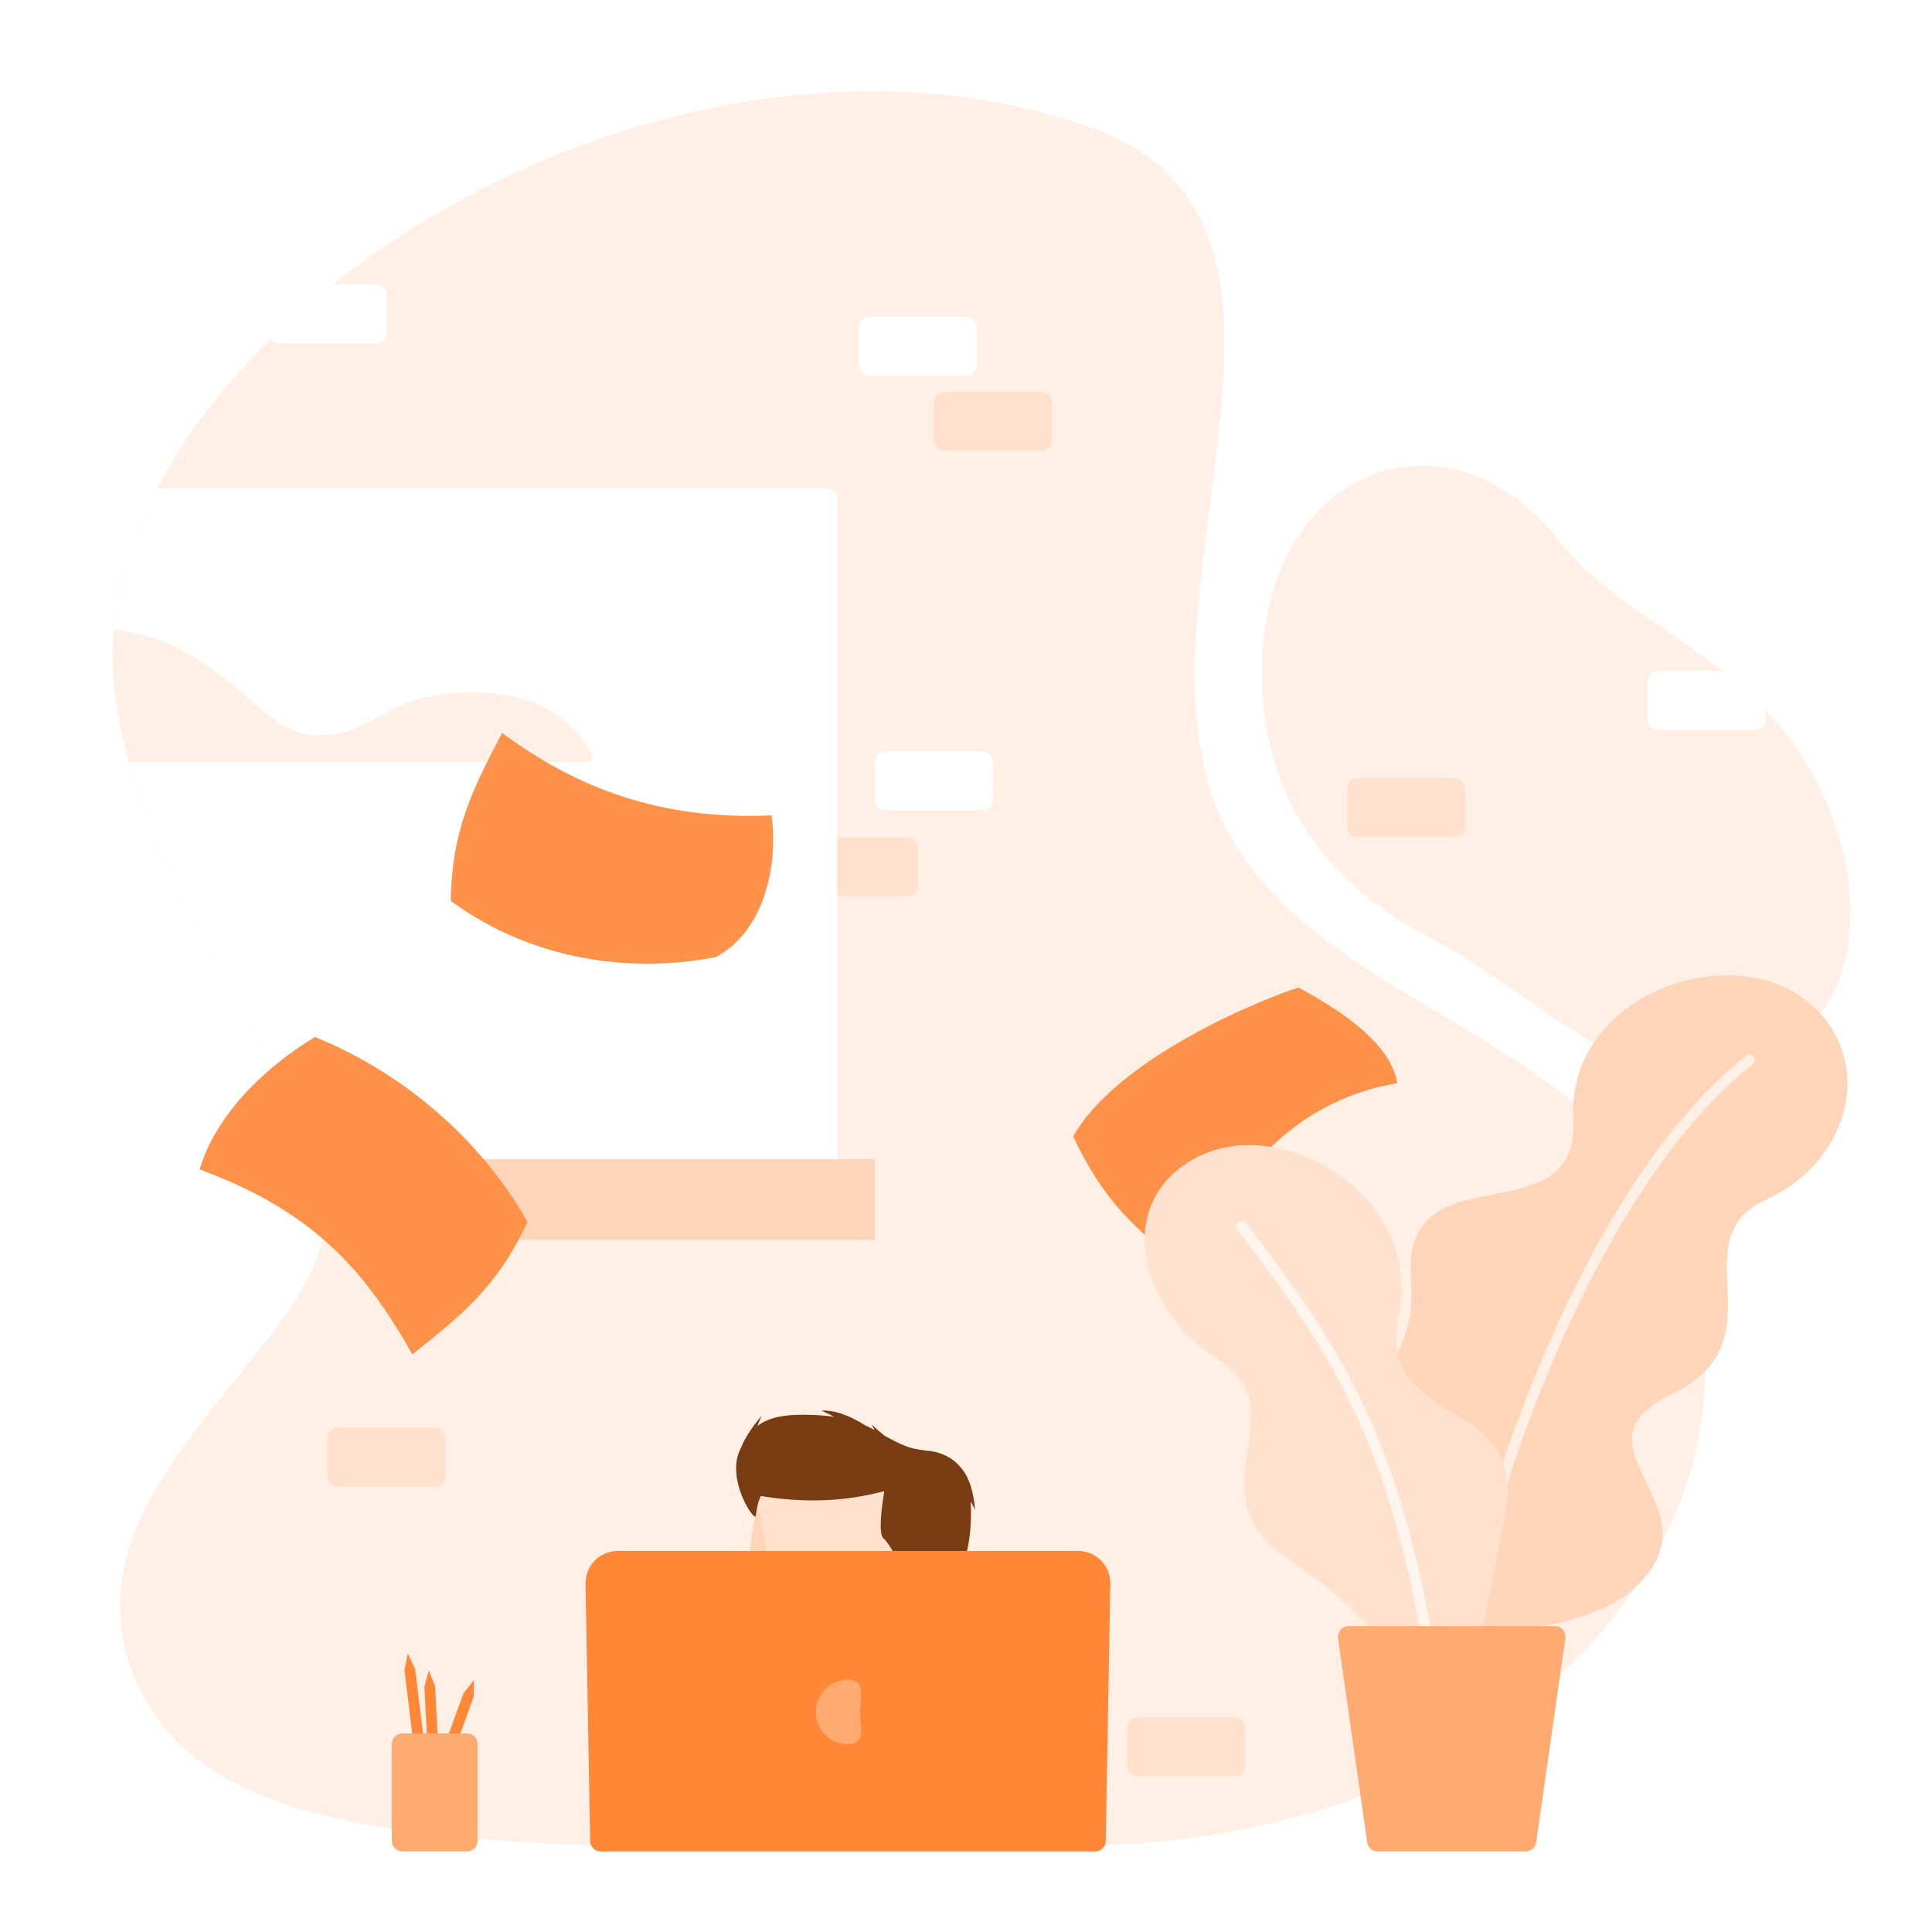
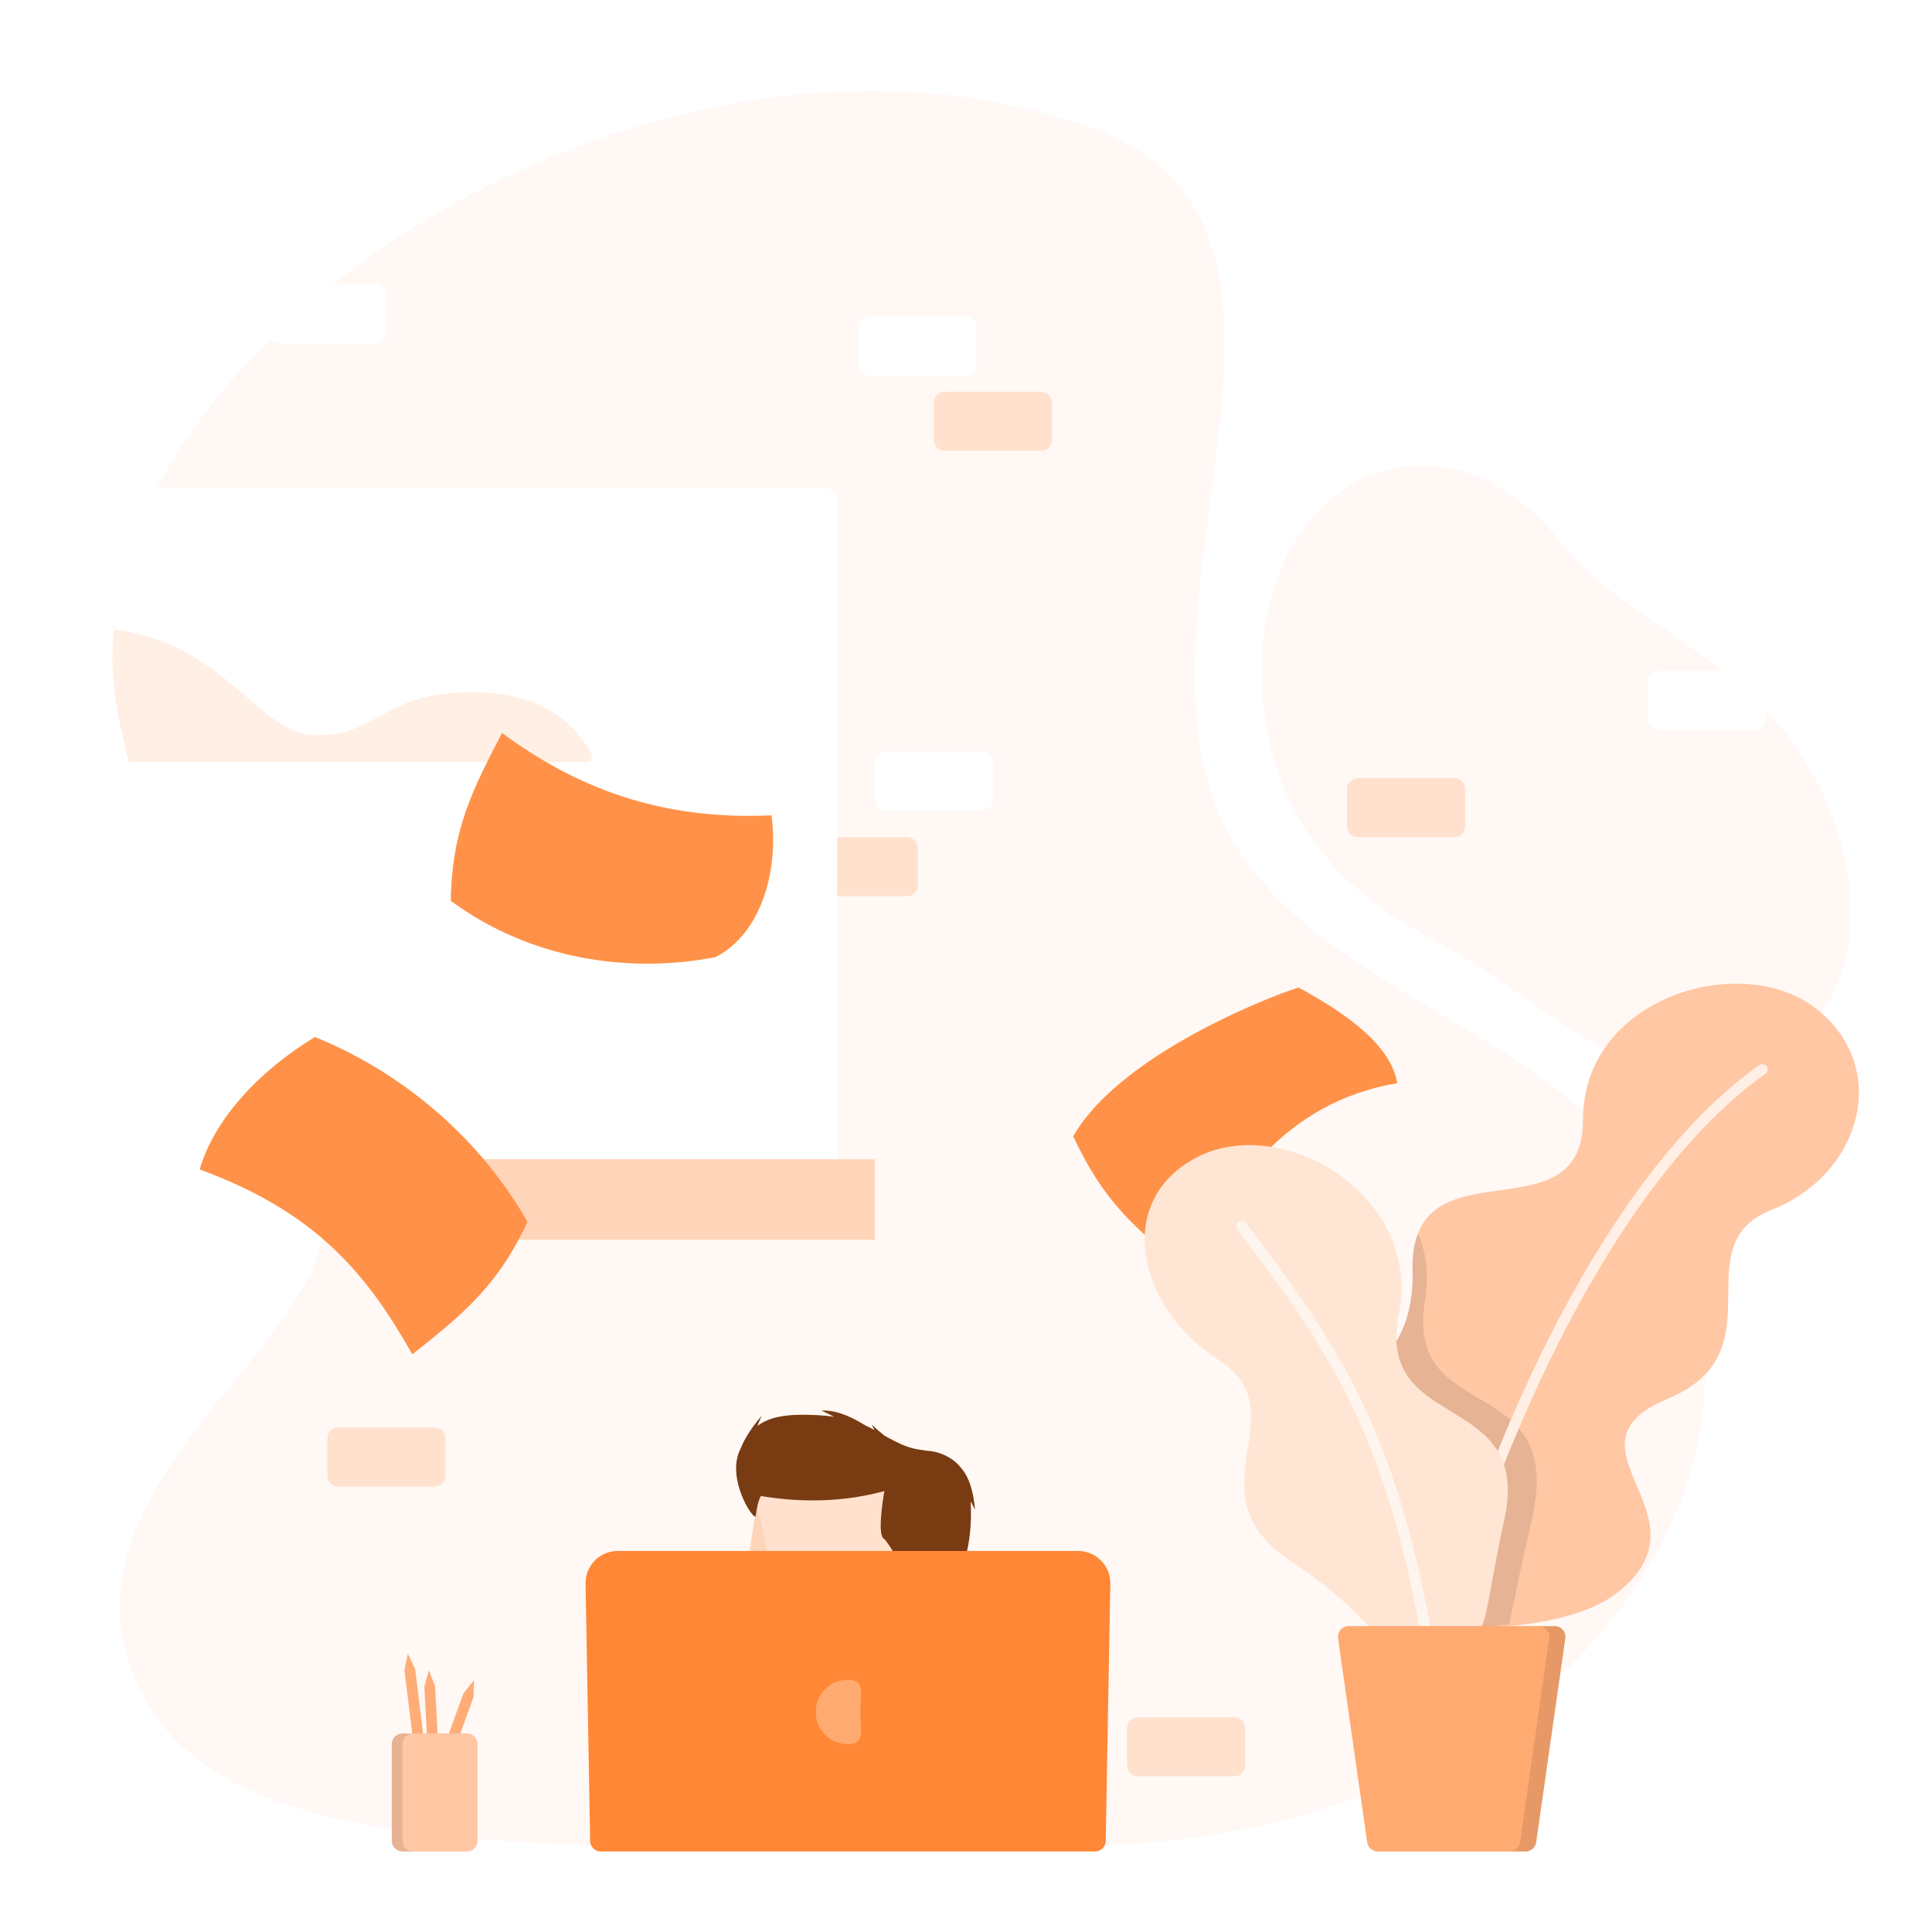
<svg xmlns="http://www.w3.org/2000/svg" xmlns:xlink="http://www.w3.org/1999/xlink" width="360px" height="360px" viewBox="0 0 360 360" version="1.1">
  <defs>
    <path d="M180.551,327.916 C77.115,328.445 17.988,332.131 4.453,295.006 C-9.082,257.88 47.574,231.029 39.867,205.922 C30.664,175.938 7.412,150.071 1.682,115.186 C-8.847,51.089 99.435,-21.491 182.777,7.59 C229.992,24.064 194.987,84.347 204.322,126.838 C211.778,160.772 251.015,169.93 274.842,190.893 C328.504,238.104 283.986,327.387 180.551,327.916 Z M270.97,85.301 C281.076,98.317 301.041,104.887 313.485,121.639 C328.327,141.619 331.54,173.848 304.828,183.305 C284.78,190.402 268.689,170.468 245.619,158.259 C222.548,146.05 217.086,128.294 215.66,117.178 C210.159,74.283 247.762,55.41 270.97,85.301 Z" id="path-1" />
    <path d="M27.513,24.077 C28.839,27.431 28.645,31.75 26.931,37.033 C24.36,44.957 3.905,36.013 1.111,48.59 C-1.683,61.166 30.595,63.268 39.244,62.409 C45.009,61.836 54.956,62.103 69.085,63.208 C77.793,64.163 82.079,61.505 81.944,55.235 C81.808,48.965 73.175,43.379 56.046,38.478 C53.193,31.833 52.336,26.151 53.474,21.434 C54.715,17.521 56.546,12.768 58.966,7.175 L58.966,0.241 L53.474,0.804 L45.567,11.028 L34.96,24.077 L29.933,21.434 L27.513,24.077 Z" id="path-3" />
    <path d="M18.53,3.466 C50.42,15.288 33.369,7.044 53.427,1.471 C75.941,-4.784 65.547,27.579 50.6,31.13 C22.99,37.688 -24.574,-2.096 17.639,1.872 L18.53,3.466 Z" id="path-5" />
    <path d="M2.481,6.524 C-1.578,27.916 -0.301,39.142 6.311,40.203 C10.625,41.241 19.397,38.491 23.003,37.753 C25.407,37.261 27.538,33.583 29.397,26.72 L35.734,10.785 L20.059,0 L5.187,1.803 L2.481,6.524 Z" id="path-7" />
+     <path d="M2,15 L14,15 L14,15 C15.105,15 16,15.895 16,17 L16,35 L16,35 C16,36.105 15.105,37 14,37 L2,37 L2,37 C0.895,37 1.3527075e-16,36.105 0,35 L0,17 L0,17 C-1.3527075e-16,15.895 0.895,15 2,15 Z" id="path-9" />
+     <path d="M44.879,113.384 C53.148,119.948 71.016,120.872 81.201,119.387 C93.159,117.643 107.029,105.731 107,94.606 C106.947,74.007 82.574,78.057 83.143,53.403 C83.713,28.749 51.361,47.91 51.398,25.278 C51.434,2.645 22.015,-6.258 8.005,4.623 C-6.006,15.505 -0.597,35.488 16.26,42.154 C33.117,48.821 14.514,68.578 35.676,77.378 C56.838,86.178 26.902,99.116 44.879,113.384 Z" id="path-11" />
+     <path d="M2.306,0 L40.694,0 L40.694,8.8817842e-16 C41.799,6.85272294e-16 42.694,0.895 42.694,2 C42.694,2.095 42.687,2.189 42.674,2.283 L37.245,40.283 L37.245,40.283 C37.105,41.268 36.261,42 35.265,42 L7.735,42 L7.735,42 C6.739,42 5.895,41.268 5.755,40.283 L0.326,2.283 L0.326,2.283 C0.17,1.189 0.93,0.176 2.023,0.02 C2.117,0.007 2.211,-6.48749144e-16 2.306,-6.66133815e-16 Z" id="path-13" />
  </defs>
-   <g id="--" stroke="none" stroke-width="1" fill="none" fill-rule="evenodd">
+   <g id="📝-Illustrations" stroke="none" stroke-width="1" fill="none" fill-rule="evenodd">
    <g id="Artboard-2-Copy" transform="translate(-3604, -337)">
      <g id="illustration-problem" transform="translate(3604, 337)">
        <rect id="area" fill="#FFFFFF" x="0" y="0" width="360" height="360" />
        <g id="mask" transform="translate(20, 16)">
          <mask id="mask-2" fill="white">
            <use xlink:href="#path-1" />
          </mask>
-           <use id="blob" fill="#FFEFE5" xlink:href="#path-1" />
+           <use id="blob" fill="#FFF8F4" xlink:href="#path-1" />
          <g id="brick-wall" mask="url(#mask-2)">
            <g transform="translate(30, 37)">
              <rect id="Rectangle-2" fill="#FFE1CE" x="124" y="20" width="22" height="11" rx="2" />
              <rect id="Rectangle-2-Copy-7" fill="#FFE1CE" x="160" y="267" width="22" height="11" rx="2" />
              <rect id="Rectangle-2-Copy-9" fill="#FFE1CE" x="11" y="213" width="22" height="11" rx="2" />
              <rect id="Rectangle-2-Copy-2" fill="#EBEBEB" x="203" y="213" width="22" height="11" rx="2" />
              <rect id="Rectangle-2-Copy-3" fill="#EBEBEB" x="31" y="158" width="22" height="11" rx="2" />
              <rect id="Rectangle-2-Copy-12" fill="#FFE1CE" x="99" y="103" width="22" height="11" rx="2" />
              <rect id="Rectangle-2-Copy-4" fill="#FFFFFF" x="110" y="6" width="22" height="11" rx="2" />
              <rect id="Rectangle-2-Copy-13" fill="#FFFFFF" x="113" y="87" width="22" height="11" rx="2" />
              <rect id="Rectangle-2-Copy-5" fill="#FFFFFF" x="42" y="108" width="22" height="11" rx="2" />
              <rect id="Rectangle-2-Copy-8" fill="#FFFFFF" x="220" y="229" width="22" height="11" rx="2" />
              <rect id="Rectangle-2-Copy-10" fill="#FFFFFF" x="160" y="158" width="22" height="11" rx="2" />
              <rect id="Rectangle-2-Copy-11" fill="#FFFFFF" x="0" y="0" width="22" height="11" rx="2" />
              <rect id="Rectangle-2-Copy-6" fill="#FFFFFF" x="257" y="72" width="22" height="11" rx="2" />
              <rect id="Rectangle-2-Copy" fill="#FFE1CE" x="201" y="92" width="22" height="11" rx="2" />
            </g>
          </g>
          <g id="window" mask="url(#mask-2)">
            <g transform="translate(-31, 75)">
              <path d="M30,0 L165,0 L165,0 C166.105,-2.02906125e-16 167,0.895 167,2 L167,125 L30,125 L30,125 C28.895,125 28,124.105 28,123 L28,2 L28,2 C28,0.895 28.895,2.02906125e-16 30,0 Z" id="window-" fill="#FFFFFF" />
              <path d="M0.205,49.519 C4.417,41.84 11.834,38 22.455,38 C39.38,38 39.623,46 51.455,46 C63.287,46 69.152,26 94.455,26 C110.952,26 119.923,33.97 121.369,49.91 L121.369,49.91 C121.419,50.46 121.013,50.946 120.463,50.996 C120.433,50.999 120.403,51 120.373,51 L1.082,51 L1.082,51 C0.53,51 0.082,50.552 0.082,50 C0.082,49.832 0.125,49.666 0.205,49.519 Z" id="cloud" fill="#FFEFE5" transform="translate(60.72755, 38.5) scale(-1, 1) translate(-60.72755, -38.5) " />
              <rect id="window-bar" fill="#FFD5BA" x="39" y="125" width="135" height="15" />
            </g>
          </g>
          <g id="Group-12-Copy" mask="url(#mask-2)">
            <g transform="translate(138, 289.5) scale(-1, 1) translate(-138, -289.5) translate(97, 246)" id="Group-12">
              <g transform="translate(41, 43.5) scale(-1, 1) translate(-41, -43.5) ">
                <g id="Path-8" transform="translate(0, 22.37313)">
                  <mask id="mask-4" fill="white">
                    <use xlink:href="#path-3" />
                  </mask>
                  <use id="Mask" fill="#C0C0C0" xlink:href="#path-3" />
                  <path d="M26.951,27.791 C32.231,31.685 38.616,29.074 42.79,39.473 C43.602,41.497 43.628,44.015 44.635,46.07 C51.22,59.51 67.656,54.604 76.471,45.654 C86.202,35.773 58.473,-1.571 53.287,1.751 C49.664,4.072 44.968,12.364 41.605,15.036 C34.963,20.313 27.424,24.395 20.334,29.074 L26.951,27.791 Z" id="Path-7" fill="#B5B5B5" mask="url(#mask-4)" />
                  <g id="Group-13" mask="url(#mask-4)">
                    <g transform="translate(3.904762, 36.29851)">
                      <mask id="mask-6" fill="white">
                        <use xlink:href="#path-5" />
                      </mask>
                      <use id="Path-4" stroke="none" fill="#999999" fill-rule="evenodd" xlink:href="#path-5" />
                      <path d="M23.046,-8.507 C28.326,-4.613 34.711,-7.224 38.885,3.175 C39.697,5.198 39.724,7.717 40.73,9.771 C47.315,23.212 63.751,18.306 72.566,9.355 C82.297,-0.525 54.568,-37.87 49.382,-34.547 C45.759,-32.226 41.063,-23.935 37.7,-21.263 C31.059,-15.985 23.52,-11.904 16.429,-7.224 L23.046,-8.507 Z" id="Path-7" stroke="none" fill="#878787" fill-rule="evenodd" mask="url(#mask-6)" />
                    </g>
                  </g>
                </g>
                <g id="Path-10" transform="translate(21.8254, 10.68657)">
                  <mask id="mask-8" fill="white">
                    <use xlink:href="#path-7" />
                  </mask>
                  <use id="Mask" fill="#FFE1CE" xlink:href="#path-7" />
                  <path d="M-3.847,45.095 C21.85,61.622 0.529,44.333 5.919,28.747 C5.828,27.317 3.096,27.752 2.934,26.329 C2.668,23.981 4.651,20.912 4.331,18.571 C-1.057,-20.79 -6.284,43.462 -7.202,18.571 L-3.847,45.095 Z" fill="#FFD5BA" mask="url(#mask-8)" />
                </g>
                <path d="M24.121,3.719 C26.292,2.05 29.381,1.46 34.409,1.652 C35.933,1.711 37.257,1.829 38.425,1.994 C37.742,1.627 36.961,1.246 36.067,0.857 C38.318,0.693 41.049,1.613 44.262,3.616 C44.861,3.886 45.416,4.172 45.954,4.466 C45.778,4.139 45.603,3.798 45.431,3.444 C46.313,4.281 47.105,4.961 47.812,5.515 C48.05,5.649 48.291,5.783 48.538,5.916 C52.042,7.803 52.929,7.929 55.681,8.321 C57.507,8.389 60.416,9.258 62.239,11.721 C63.567,13.311 64.384,15.851 64.688,19.342 C64.415,18.77 64.15,18.247 63.893,17.768 C63.891,17.831 63.888,17.896 63.885,17.96 C64.601,34.711 56.108,36.548 53.129,44.704 C54.378,36.968 58.168,32.452 58.388,29.75 C58.608,27.048 55.493,27.726 54.606,29.45 C53.72,31.174 53.062,34.036 52.153,33.904 C52.194,31.66 49.051,26.1 47.777,24.778 C46.881,24.353 46.881,21.375 47.777,15.842 C40.568,17.799 32.899,18.104 24.771,16.759 C24.231,17.874 24.078,18.655 23.792,20.596 C23.05,20.858 18.497,13.519 20.816,8.321 C20.896,8.143 20.976,7.969 21.057,7.799 C21.82,5.92 23.11,3.926 24.926,1.817 C24.615,2.503 24.348,3.135 24.121,3.719 Z" id="Combined-Shape" fill="#783B12" />
              </g>
            </g>
          </g>
        </g>
        <g id="computer" transform="translate(109, 289)">
          <path d="M6.108,0 L91.892,0 L91.892,8.8817842e-16 C95.206,-8.55003309e-15 97.892,2.686 97.892,6 C97.892,6.036 97.892,6.071 97.891,6.107 L97.035,54.036 L97.035,54.036 C97.016,55.126 96.126,56 95.035,56 L2.965,56 L2.965,56 C1.874,56 0.984,55.126 0.965,54.036 L0.109,6.107 L0.109,6.107 C0.05,2.794 2.688,0.06 6.001,0.001 C6.037,0 6.072,8.94738374e-16 6.108,8.8817842e-16 Z" id="Rectangle-20" fill="#FF8736" />
          <path d="M49,36 C52.314,36 51.31,33.314 51.31,30 C51.31,26.686 52.314,24 49,24 C45.686,24 43,26.686 43,30 C43,33.314 45.686,36 49,36 Z" id="Combined-Shape" fill="#FFAA71" />
        </g>
        <g id="paper" transform="translate(35, 135)" fill="#FF9248">
          <path d="M15.382,60.01 C23.974,56.027 36.037,56.179 48.087,60.01 C53.457,75.521 54.39,94.592 48.087,112.512 C35.226,116.21 26.99,114.668 15.382,112.512 C21.101,96.309 23.663,81.725 15.382,60.01 Z" id="Rectangle-23" transform="translate(33.92661, 85.91177) rotate(-49) translate(-33.92661, -85.91177) " />
          <path d="M60.783,0.802 C69.376,-3.181 81.904,-4.206 89.081,3.023 C96.519,17.002 99.792,35.384 93.489,53.303 C80.628,57.001 72.392,55.46 60.783,53.303 C66.503,37.101 67.758,20.364 60.783,0.802 Z" id="Rectangle-23-Copy-2" transform="translate(78.80502, 26.61565) rotate(107) translate(-78.80502, -26.61565) " />
          <path d="M177.448,44.99 C183.73,41.163 193.802,43.769 202.905,47.166 C203.277,47.288 215.885,79.142 209.582,97.061 C196.72,100.759 189.057,99.648 177.448,97.492 C183.168,81.289 188.652,63.424 177.448,44.99 Z" id="Rectangle-23-Copy" transform="translate(194.3959, 71.28651) scale(-1, 1) rotate(-49) translate(-194.3959, -71.28651) " />
        </g>
        <g id="pencils" transform="translate(73, 308)">
-           <polygon id="Rectangle-22" fill="#FF8736" transform="translate(4.942456, 16.00261) rotate(-7) translate(-4.942456, -16.00261) " points="3.942 3.003 4.942 0.003 5.942 3.003 5.942 32.003 3.942 32.003" />
-           <polygon id="Rectangle-22-Copy-2" fill="#FF8736" transform="translate(7.753491, 19.22087) rotate(-3) translate(-7.753491, -19.22087) " points="6.753 6.221 7.753 3.221 8.753 6.221 8.753 35.221 6.753 35.221" />
-           <polygon id="Rectangle-22-Copy" fill="#FF8736" transform="translate(9.852124, 20.10319) rotate(20) translate(-9.852124, -20.10319) " points="8.852 7.103 9.852 4.103 10.852 7.103 10.852 36.103 8.852 36.103" />
-           <path d="M2,15 L14,15 L14,15 C15.105,15 16,15.895 16,17 L16,35 L16,35 C16,36.105 15.105,37 14,37 L2,37 L2,37 C0.895,37 1.3527075e-16,36.105 0,35 L0,17 L0,17 C-1.3527075e-16,15.895 0.895,15 2,15 Z" id="Rectangle-21" fill="#FFAA71" />
+           <polygon id="Rectangle-22" fill="#FFAC77" transform="translate(4.942456, 16.00261) rotate(-7) translate(-4.942456, -16.00261) " points="3.942 3.003 4.942 0.003 5.942 3.003 5.942 32.003 3.942 32.003" />
+           <polygon id="Rectangle-22-Copy-2" fill="#FFAC77" transform="translate(7.753491, 19.22087) rotate(-3) translate(-7.753491, -19.22087) " points="6.753 6.221 7.753 3.221 8.753 6.221 8.753 35.221 6.753 35.221" />
+           <polygon id="Rectangle-22-Copy" fill="#FFAC77" transform="translate(9.852124, 20.10319) rotate(20) translate(-9.852124, -20.10319) " points="8.852 7.103 9.852 4.103 10.852 7.103 10.852 36.103 8.852 36.103" />
+           <mask id="mask-10" fill="white">
+             <use xlink:href="#path-9" />
+           </mask>
+           <use id="Rectangle-21" fill="#FFC7A4" xlink:href="#path-9" />
+           <path d="M-2,14 L20,14 L20,39 L-2,39 L-2,14 Z M4,15 L4,15 C2.895,15 2,15.895 2,17 L2,17 L2,35 C2,36.105 2.895,37 4,37 L16,37 C17.105,37 18,36.105 18,35 L18,17 C18,15.895 17.105,15 16,15 L4,15 Z" id="Combined-Shape" fill-opacity="0.1" fill="#000000" mask="url(#mask-10)" />
        </g>
-         <g id="plant" transform="translate(197, 180)">
-           <g id="Group" transform="translate(96.03223, 66.28711) scale(-1, 1) rotate(3) translate(-96.03223, -66.28711) translate(42.53223, 3.287109)">
-             <path d="M44.879,113.384 C53.148,119.948 71.016,120.872 81.201,119.387 C93.159,117.643 107.029,105.731 107,94.606 C106.947,74.007 82.574,78.057 83.143,53.403 C83.713,28.749 51.361,47.91 51.398,25.278 C51.434,2.645 22.015,-6.258 8.005,4.623 C-6.006,15.505 -0.597,35.488 16.26,42.154 C33.117,48.821 14.514,68.578 35.676,77.378 C56.838,86.178 26.902,99.116 44.879,113.384 Z" id="Oval-Copy" fill="#FFD5BA" />
-             <path d="M79.237,125.634 C65.755,76.764 43.185,33.797 18,16" id="Path-3" stroke="#FFEFE5" stroke-width="2" stroke-linecap="round" />
+         <g id="plant" transform="translate(197, 183)">
+           <g id="Group" transform="translate(95.87522, 60.29122) scale(-1, 1) translate(-95.87522, -60.29122) translate(42.37522, 0.291221)">
+             <mask id="mask-12" fill="white">
+               <use xlink:href="#path-11" />
+             </mask>
+             <use id="Oval-Copy" fill="#FFC7A4" xlink:href="#path-11" />
+             <path d="M69.486,131.709 C82.144,127.294 78.617,128.562 85.352,100.168 C92.087,71.774 61.725,82.758 65.486,59.209 C66.32,53.987 65.649,49.692 64.2,46.634 C62.486,50.709 63.536,53.709 63.036,57.709 C62.361,63.106 60.986,65.209 60.186,66.609 C58.997,86.471 64.871,133.318 69.486,131.709 Z" id="Oval-Copy" fill-opacity="0.1" fill="#000000" mask="url(#mask-12)" transform="translate(73.18052, 89.19166) scale(-1, 1) translate(-73.18052, -89.19166) " />
+             <path d="M79.237,125.634 C65.755,76.764 43.185,33.797 18,16" id="Path-3" stroke="#FFEFE5" stroke-width="2" stroke-linecap="round" mask="url(#mask-12)" />
          </g>
-           <g id="Group-Copy" transform="translate(47.98535, 85.63379) rotate(11) translate(-47.98535, -85.63379) translate(8.985352, 35.63379)">
-             <path d="M67.123,87.099 C79.781,82.684 76.439,84.993 77.009,60.339 C77.578,35.685 50.382,49.321 50.419,26.688 C50.456,4.056 22.099,-5.906 8.088,4.976 C-5.923,15.857 2.238,34.754 19.096,41.421 C35.953,48.087 18.213,66.817 39.375,75.617 C60.537,84.417 57.391,90.493 67.123,87.099 Z" id="Oval-Copy" fill="#FFE1CE" />
+           <g id="Group-Copy" transform="translate(47.98535, 82.63379) rotate(11) translate(-47.98535, -82.63379) translate(8.985352, 32.63379)">
+             <path d="M67.123,87.099 C79.781,82.684 76.439,84.993 77.009,60.339 C77.578,35.685 50.382,49.321 50.419,26.688 C50.456,4.056 22.099,-5.906 8.088,4.976 C-5.923,15.857 2.238,34.754 19.096,41.421 C35.953,48.087 18.213,66.817 39.375,75.617 C60.537,84.417 57.391,90.493 67.123,87.099 Z" id="Oval-Copy" fill="#FFE5D4" />
            <path d="M72.103,99.101 C56.271,51.249 41.307,36.4 18.556,16.181" id="Path-3" stroke="#FFF5EF" stroke-width="2" stroke-linecap="round" />
          </g>
-           <path d="M54.306,123 L92.694,123 L92.694,123 C93.799,123 94.694,123.895 94.694,125 C94.694,125.095 94.687,125.189 94.674,125.283 L89.245,163.283 L89.245,163.283 C89.105,164.268 88.261,165 87.265,165 L59.735,165 L59.735,165 C58.739,165 57.895,164.268 57.755,163.283 L52.326,125.283 L52.326,125.283 C52.17,124.189 52.93,123.176 54.023,123.02 C54.117,123.007 54.211,123 54.306,123 Z" id="Rectangle-17" fill="#FFAA71" />
+           <g id="Group-21" transform="translate(52, 120)">
+             <mask id="mask-14" fill="white">
+               <use xlink:href="#path-13" />
+             </mask>
+             <use id="Rectangle-17" fill="#FFAA71" xlink:href="#path-13" />
+             <path d="M5,42 L5,47 L45,47 L45,-2 L5,-2 L5,1.77635684e-15 L37.694,0 L37.694,8.8817842e-16 C38.799,8.8817842e-16 39.694,0.895 39.694,2 C39.694,2.095 39.687,2.189 39.674,2.283 L34.245,40.283 L34.245,40.283 C34.105,41.268 33.261,42 32.265,42 L5,42 Z" id="Combined-Shape" fill-opacity="0.1" fill="#000000" mask="url(#mask-14)" />
+           </g>
        </g>
      </g>
    </g>
  </g>
</svg>
